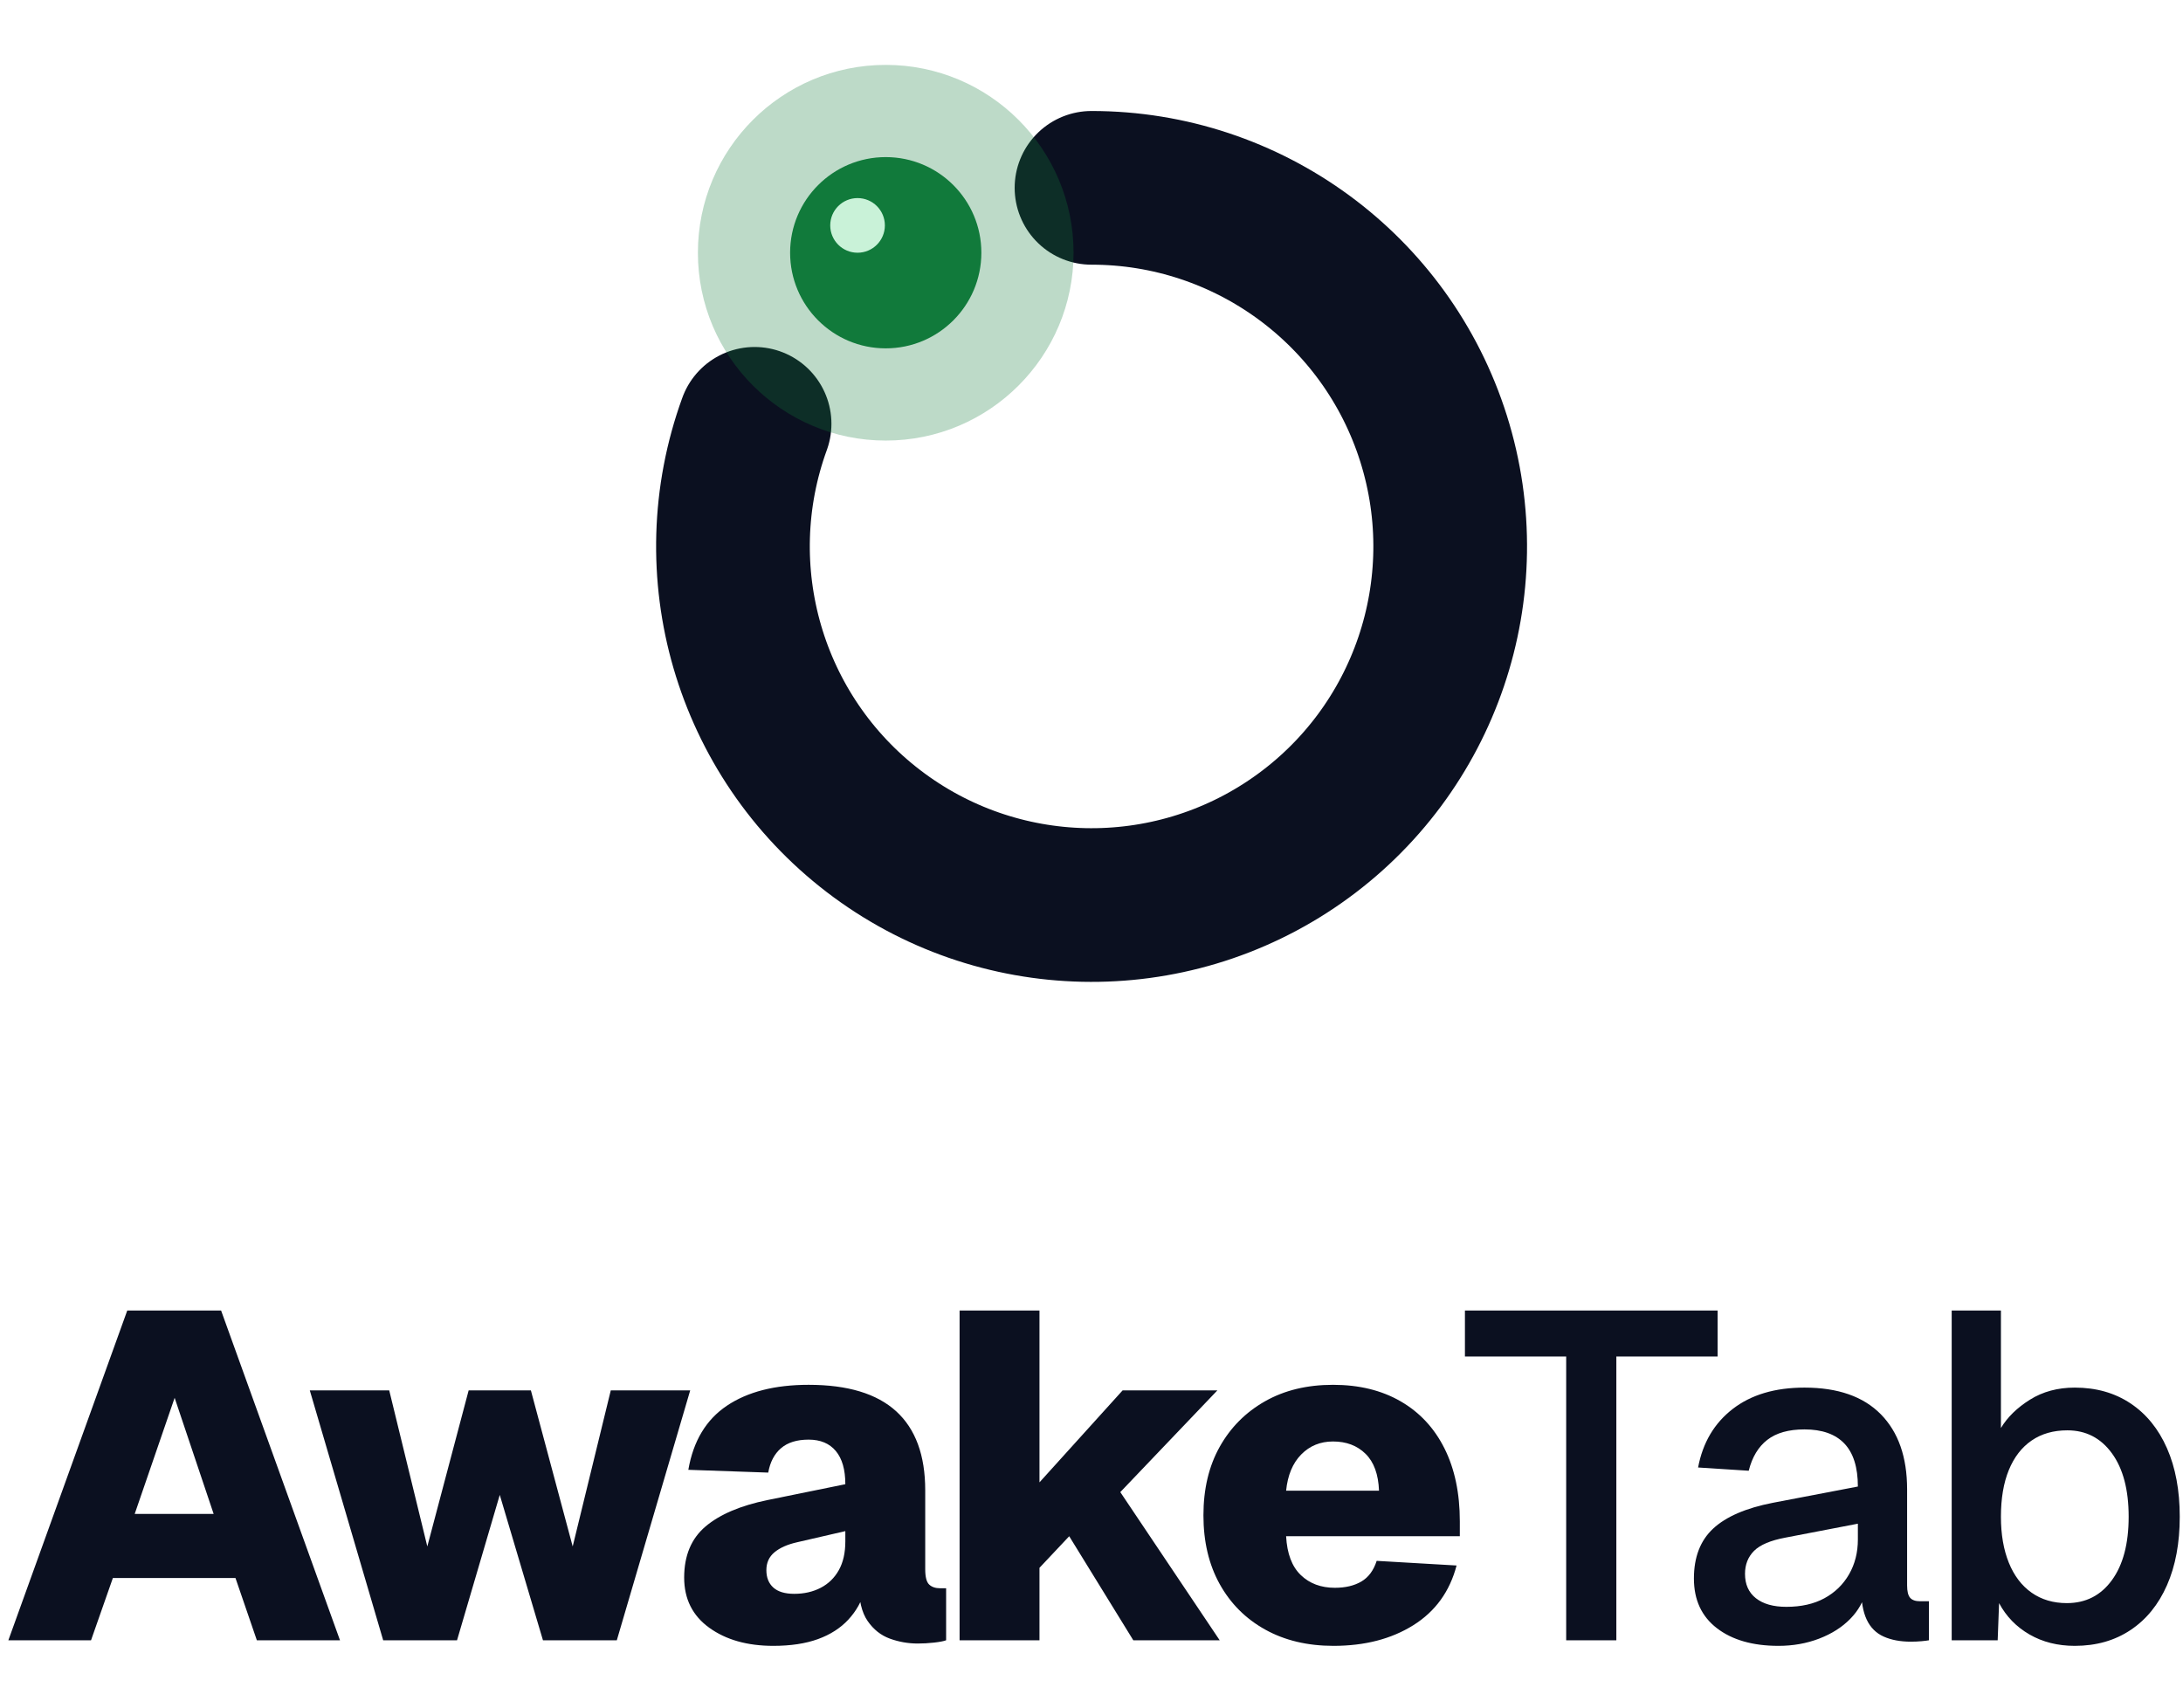
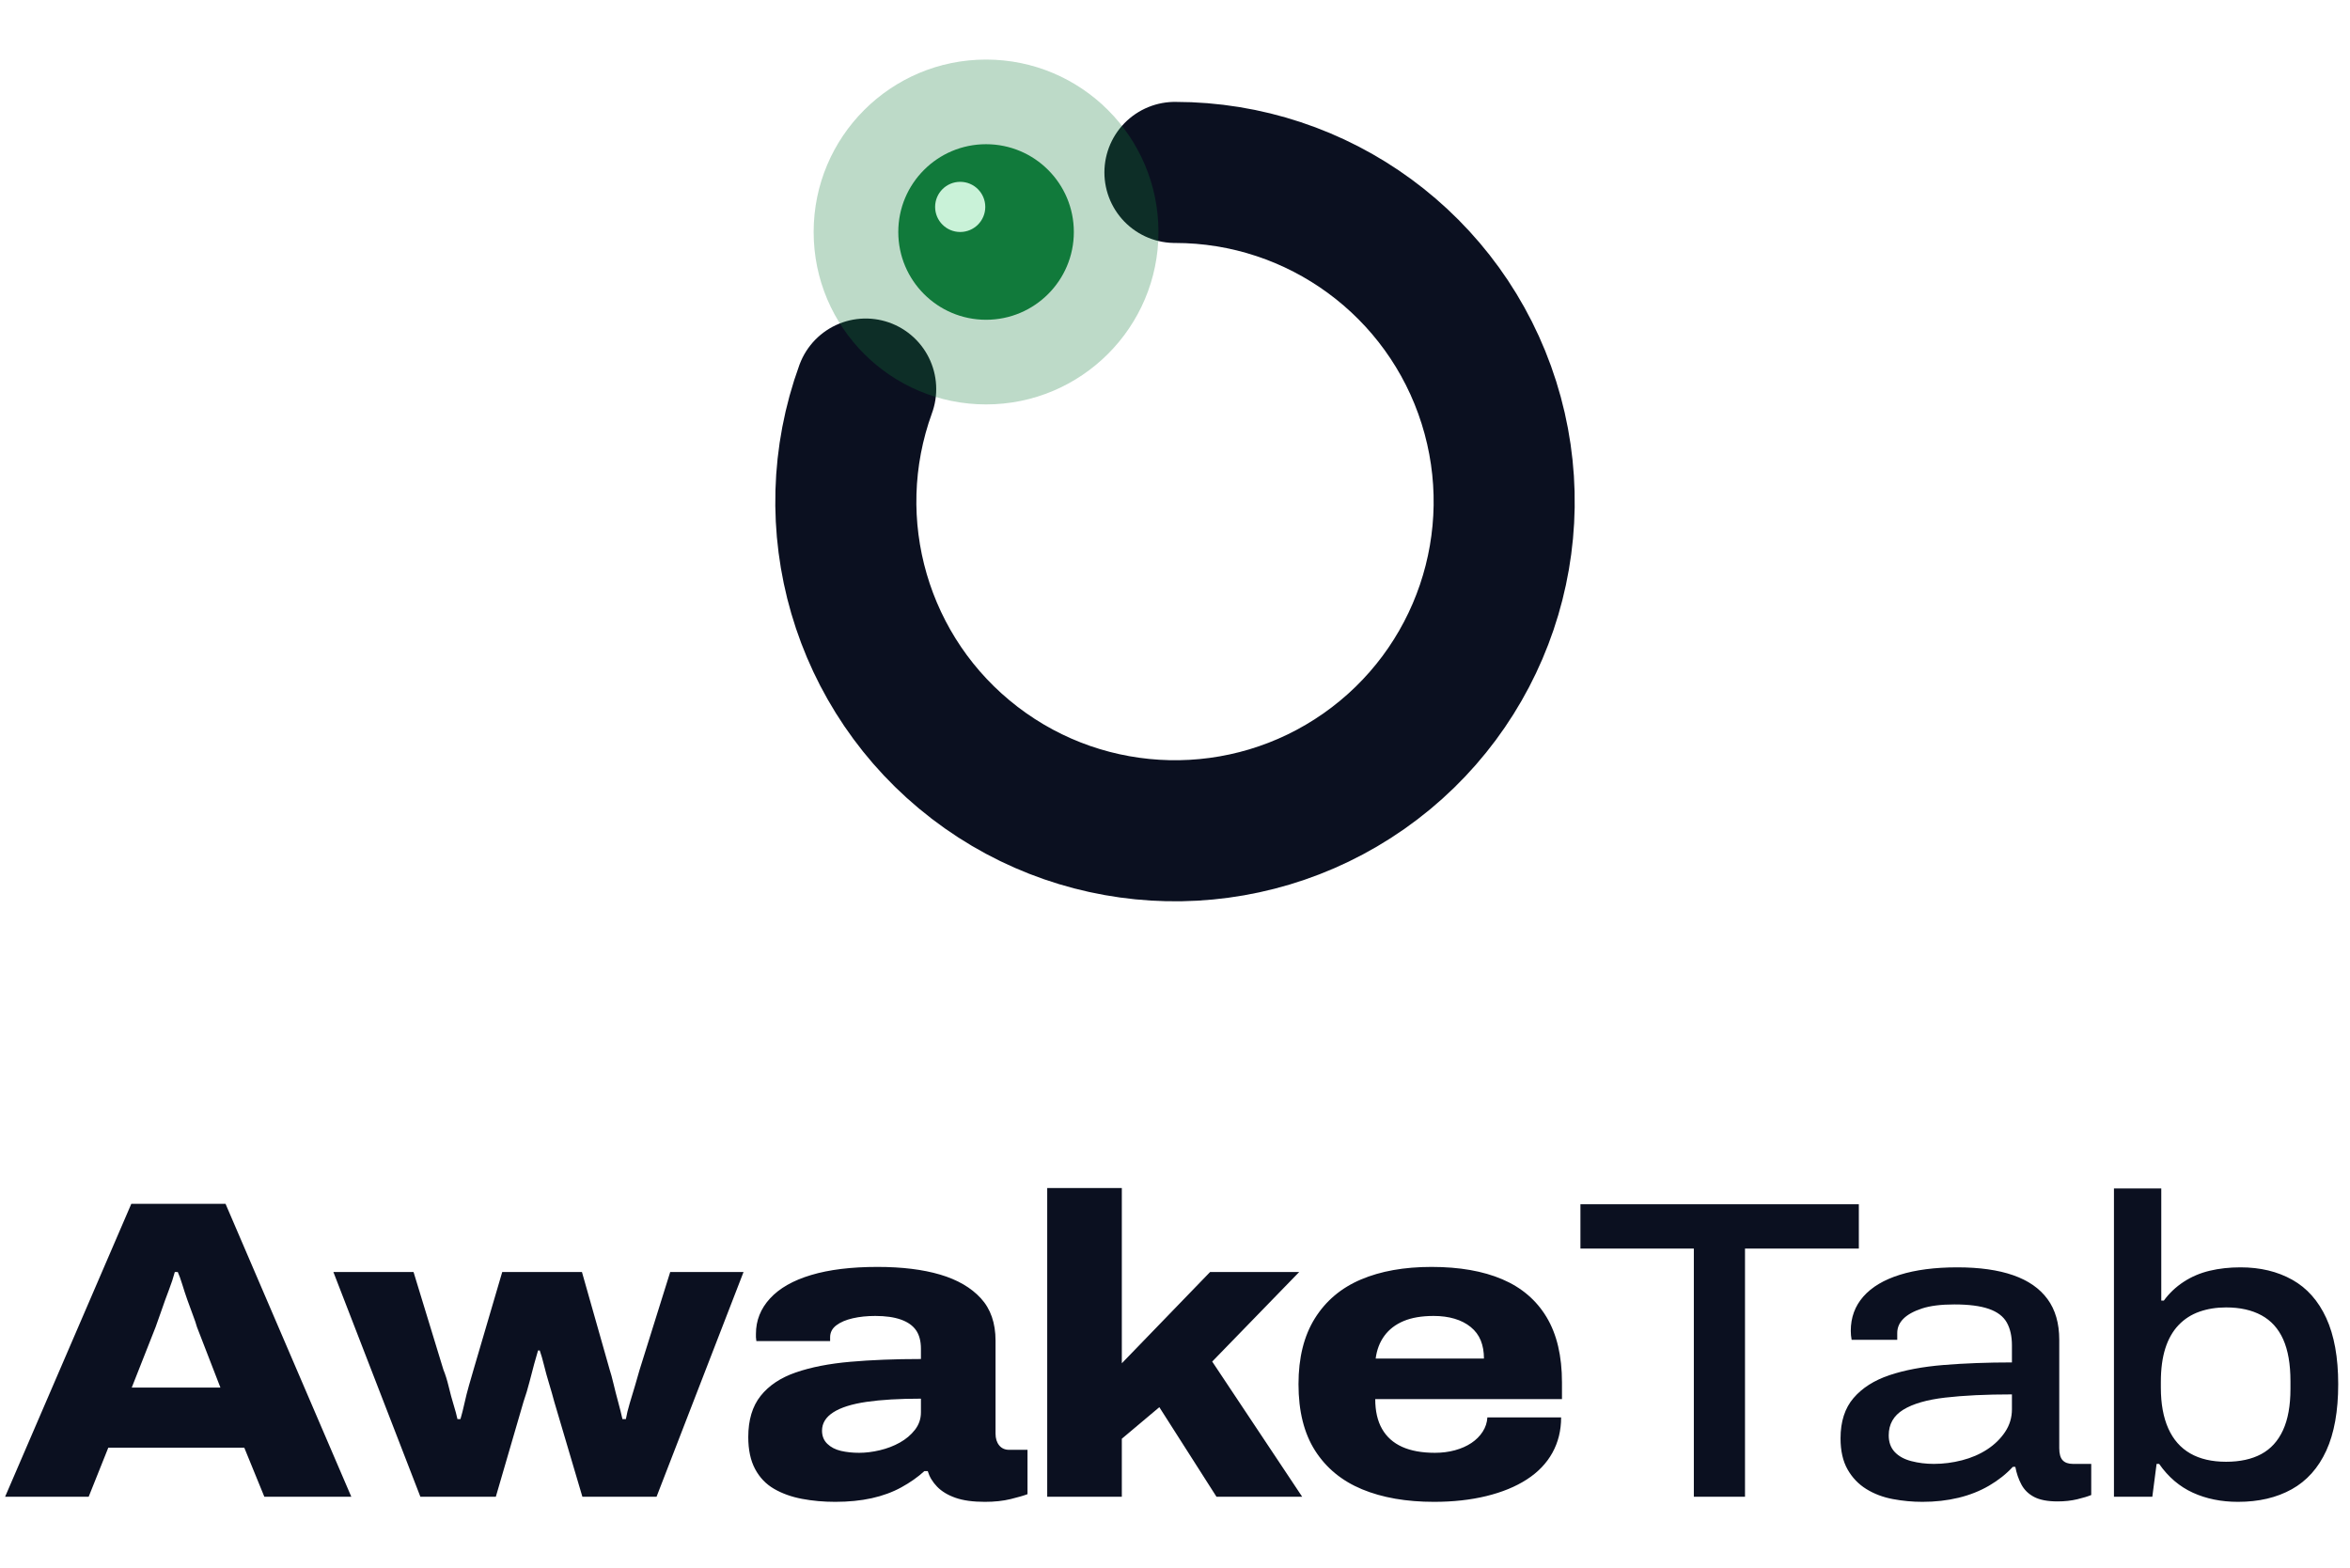
- <svg xmlns="http://www.w3.org/2000/svg" width="159.8" height="125" viewBox="0 0 159.8 125">
-   <g transform="translate(39.9 0) scale(1.25)">
+ <svg xmlns="http://www.w3.org/2000/svg" width="187.41" height="125" viewBox="0 0 187.41 125">
+   <g transform="translate(53.7 0) scale(1.25)">
    <path d="M32 11 A21 21 0 1 1 12.27 24.82" fill="none" stroke="#0B1020" stroke-width="9" stroke-linecap="round" />
    <circle cx="19.95" cy="14.8" r="11" fill="#117A3B" opacity="0.28" />
    <circle cx="19.95" cy="14.8" r="5.6" fill="#117A3B" />
    <circle cx="18.3" cy="13.2" r="1.6" fill="#DDFFE9" opacity="0.9" />
  </g>
  <g transform="translate(0 91) scale(0.034)" fill="#0B1020">
-     <path d="M18 855 274 145H476L732 855H553L507 721H243L196 855ZM290 583H460L376 333ZM825 855 667 317H838L920 653L1009 317H1143L1233 653L1315 317H1486L1328 855H1169L1076 542L984 855ZM1665 867Q1581 867 1527 828Q1473 789 1473 720Q1473 649 1519 610Q1565 571 1653 553L1820 519Q1820 472 1799.5 447.5Q1779 423 1741 423Q1703 423 1681.5 441.5Q1660 460 1654 494L1482 488Q1498 395 1565 350Q1632 305 1741 305Q1867 305 1929.5 362Q1992 419 1992 532V702Q1992 727 2000.5 735Q2009 743 2024 743H2037V855Q2029 858 2011 860Q1993 862 1976 862Q1945 862 1916 851.5Q1887 841 1868 813.5Q1849 786 1849 734L1862 747Q1852 783 1826.5 810.5Q1801 838 1761 852.5Q1721 867 1665 867ZM1710 755Q1742 755 1767 742Q1792 729 1806 704Q1820 679 1820 642V620L1716 644Q1685 651 1667.5 665.5Q1650 680 1650 704Q1650 728 1665 741.5Q1680 755 1710 755ZM2066 855V145H2238V515L2417 317H2621L2412 536L2626 855H2440L2302 631L2238 699V855ZM2871 867Q2787 867 2724 832Q2661 797 2626 734Q2591 671 2591 586Q2591 501 2626 438.5Q2661 376 2723.5 340.5Q2786 305 2870 305Q2954 305 3015.5 340.5Q3077 376 3110 442Q3143 508 3143 599V631H2769Q2772 687 2800.5 714.5Q2829 742 2874 742Q2908 742 2931 728.5Q2954 715 2964 684L3136 694Q3114 778 3043 822.5Q2972 867 2871 867ZM2769 533H2969Q2967 480 2940 453.5Q2913 427 2870 427Q2829 427 2801.5 455Q2774 483 2769 533Z" />
-     <path d="M3372 855V244H3154V145H3698V244H3480V855ZM3829 867Q3746 867 3696.5 829Q3647 791 3647 722Q3647 653 3688.5 614.5Q3730 576 3817 559L4000 524Q4000 462 3971 431.5Q3942 401 3885 401Q3834 401 3805 423.5Q3776 446 3765 490L3656 483Q3671 403 3730.5 357Q3790 311 3885 311Q3993 311 4049.5 368.5Q4106 426 4106 530V737Q4106 756 4112.5 763.5Q4119 771 4134 771H4153V855Q4148 856 4137 857Q4126 858 4114 858Q4080 858 4055.5 847Q4031 836 4019 810.5Q4007 785 4007 742L4018 747Q4010 782 3983.5 809Q3957 836 3916.5 851.5Q3876 867 3829 867ZM3846 783Q3894 783 3928 764.5Q3962 746 3981 713Q4000 680 4000 638V604L3844 634Q3796 643 3776.5 662.5Q3757 682 3757 712Q3757 746 3780.5 764.5Q3804 783 3846 783ZM4467 867Q4412 867 4369.5 842.5Q4327 818 4304 775L4301 855H4202V145H4308V398Q4329 363 4370.5 337Q4412 311 4467 311Q4536 311 4587 345Q4638 379 4665.5 441.5Q4693 504 4693 589Q4693 674 4665.5 736.5Q4638 799 4587 833Q4536 867 4467 867ZM4450 775Q4511 775 4547 725.5Q4583 676 4583 589Q4583 502 4547 452.5Q4511 403 4451 403Q4406 403 4374 425Q4342 447 4325 488.5Q4308 530 4308 589Q4308 646 4325 688Q4342 730 4374 752.5Q4406 775 4450 775Z" />
+     <path d="M12 834L308 147L529 147L824 834L620 834L573 719L254 719L208 834ZM309 578L517 578L462 436Q459 425 452.5 408Q446 391 439.5 372.5Q433 354 427.5 336Q422 318 417 307L410 307Q405 326 396 349.5Q387 373 379 396.5Q371 420 365 436ZM986 834L782 307L970 307L1040 536Q1047 553 1052.5 576Q1058 599 1064 618.5Q1070 638 1073 652L1080 652Q1085 635 1089.5 614.5Q1094 594 1100 573Q1106 552 1111 535L1178 307L1365 307L1430 536Q1434 548 1439 569Q1444 590 1450 612Q1456 634 1460 652L1468 652Q1471 635 1477 615Q1483 595 1489.5 573.5Q1496 552 1500 537L1572 307L1744 307L1540 834L1366 834L1300 611Q1295 592 1288 569Q1281 546 1276 525.5Q1271 505 1266 491L1262 491Q1258 504 1253 522.5Q1248 541 1242 564.5Q1236 588 1228 611L1163 834ZM1959.1 846Q1918.1 846 1881.1 839Q1844.1 832 1815.6 815.5Q1787.1 799 1771.1 769Q1755.1 739 1755.1 694Q1755.1 634 1784.1 597.5Q1813.1 561 1866.6 542.5Q1920.1 524 1994.6 517.5Q2069.1 511 2160.1 511L2160.1 487Q2160.1 460 2148.6 443.5Q2137.1 427 2113.1 418.5Q2089.1 410 2053.1 410Q2024.1 410 2000.1 415.5Q1976.1 421 1961.6 432Q1947.1 443 1947.1 460L1947.1 469L1774.1 469Q1773.1 463 1773.1 460Q1773.1 457 1773.1 452Q1773.1 405 1806.1 369Q1839.1 333 1902.6 314Q1966.1 295 2058.1 295Q2144.1 295 2205.1 313Q2266.1 331 2300.6 368.5Q2335.1 406 2335.1 468L2335.1 686Q2335.1 703 2343.6 713.5Q2352.1 724 2367.1 724L2410.1 724L2410.1 828Q2397.1 833 2370.6 839.5Q2344.1 846 2310.1 846Q2268.1 846 2241.1 836.5Q2214.1 827 2198.1 810.5Q2182.1 794 2176.1 774L2168.1 774Q2145.1 795 2114.1 812Q2083.1 829 2044.6 837.5Q2006.1 846 1959.1 846ZM2015.1 731Q2038.1 731 2063.6 725Q2089.1 719 2110.6 707Q2132.1 695 2146.1 677Q2160.1 659 2160.1 636L2160.1 604Q2084.1 604 2032.6 611.5Q1981.1 619 1954.6 636Q1928.1 653 1928.1 679Q1928.1 698 1940.6 710Q1953.1 722 1972.6 726.5Q1992.1 731 2015.1 731ZM2456.3 834L2456.3 110L2631.3 110L2631.3 521L2838.3 307L3047.3 307L2843.3 517L3054.3 834L2853.3 834L2719.3 624L2631.3 698L2631.3 834ZM3363.7 846Q3265.7 846 3194.7 816.5Q3123.7 787 3084.7 726Q3045.7 665 3045.7 570Q3045.7 477 3084.2 415.5Q3122.7 354 3192.2 324.5Q3261.7 295 3357.7 295Q3455.7 295 3523.7 324Q3591.7 353 3627.7 413Q3663.7 473 3663.7 566L3663.7 605L3225.7 605Q3225.7 647 3241.7 675Q3257.7 703 3288.7 717Q3319.7 731 3365.7 731Q3390.7 731 3412.7 725Q3434.7 719 3451.2 708Q3467.7 697 3477.7 681.5Q3487.7 666 3488.7 648L3661.7 648Q3661.7 694 3641.2 731Q3620.7 768 3581.2 793.5Q3541.7 819 3486.2 832.5Q3430.7 846 3363.7 846ZM3226.7 510L3480.7 510Q3480.7 486 3473.2 467.5Q3465.7 449 3449.7 436Q3433.7 423 3411.7 416.5Q3389.7 410 3362.7 410Q3320.7 410 3292.2 422Q3263.7 434 3247.2 456.5Q3230.7 479 3226.7 510Z" />
+     <path d="M3973 834L3973 252L3707 252L3707 148L4360 148L4360 252L4093 252L4093 834ZM4509.1 846Q4474.1 846 4439.6 839.5Q4405.1 833 4377.6 816Q4350.1 799 4333.6 770Q4317.1 741 4317.1 697Q4317.1 638 4347.6 602.5Q4378.1 567 4431.6 549Q4485.1 531 4559.1 525Q4633.1 519 4719.1 519L4719.1 479Q4719.1 447 4707.1 425.5Q4695.1 404 4665.1 393.5Q4635.1 383 4584.1 383Q4537.1 383 4508.1 392.5Q4479.1 402 4464.6 416.5Q4450.1 431 4450.1 450L4450.1 466L4343.1 466Q4342.1 460 4341.6 455.5Q4341.1 451 4341.1 445Q4341.1 398 4370.6 364.5Q4400.1 331 4456.1 313.5Q4512.1 296 4591.1 296Q4669.1 296 4722.1 314.5Q4775.1 333 4802.6 370.5Q4830.1 408 4830.1 466L4830.1 720Q4830.1 740 4838.1 748.5Q4846.1 757 4862.1 757L4905.1 757L4905.1 830Q4893.1 835 4872.1 840Q4851.1 845 4826.1 845Q4791.1 845 4771.1 834.5Q4751.1 824 4741.1 805Q4731.1 786 4727.1 764L4721.1 764Q4698.1 789 4665.6 808Q4633.1 827 4593.6 836.5Q4554.1 846 4509.1 846ZM4536.1 757Q4569.1 757 4602.1 748.5Q4635.1 740 4661.1 723Q4687.1 706 4703.1 682Q4719.1 658 4719.1 629L4719.1 594Q4627.1 594 4562.6 601.5Q4498.1 609 4464.1 630Q4430.1 651 4430.1 690Q4430.1 714 4444.1 729Q4458.1 744 4483.1 750.5Q4508.1 757 4536.1 757ZM5249.4 846Q5190.4 846 5143.4 824.5Q5096.4 803 5064.4 757L5058.4 757L5048.4 834L4958.4 834L4958.4 111L5069.4 111L5069.4 374L5075.4 374Q5094.4 348 5121.9 330Q5149.4 312 5182.9 304Q5216.4 296 5255.4 296Q5324.4 296 5376.4 325Q5428.4 354 5456.4 415Q5484.4 476 5484.4 570Q5484.4 665 5456.4 726Q5428.4 787 5375.4 816.5Q5322.4 846 5249.4 846ZM5221.4 752Q5270.4 752 5303.9 734Q5337.4 716 5354.9 678Q5372.4 640 5372.4 581L5372.4 563Q5372.4 503 5355.4 465Q5338.4 427 5304.4 408.5Q5270.4 390 5221.4 390Q5187.4 390 5158.9 400Q5130.4 410 5109.9 431.5Q5089.4 453 5078.9 486Q5068.4 519 5068.4 565L5068.4 578Q5068.4 635 5085.9 674Q5103.4 713 5137.4 732.5Q5171.4 752 5221.4 752Z" />
  </g>
</svg>
